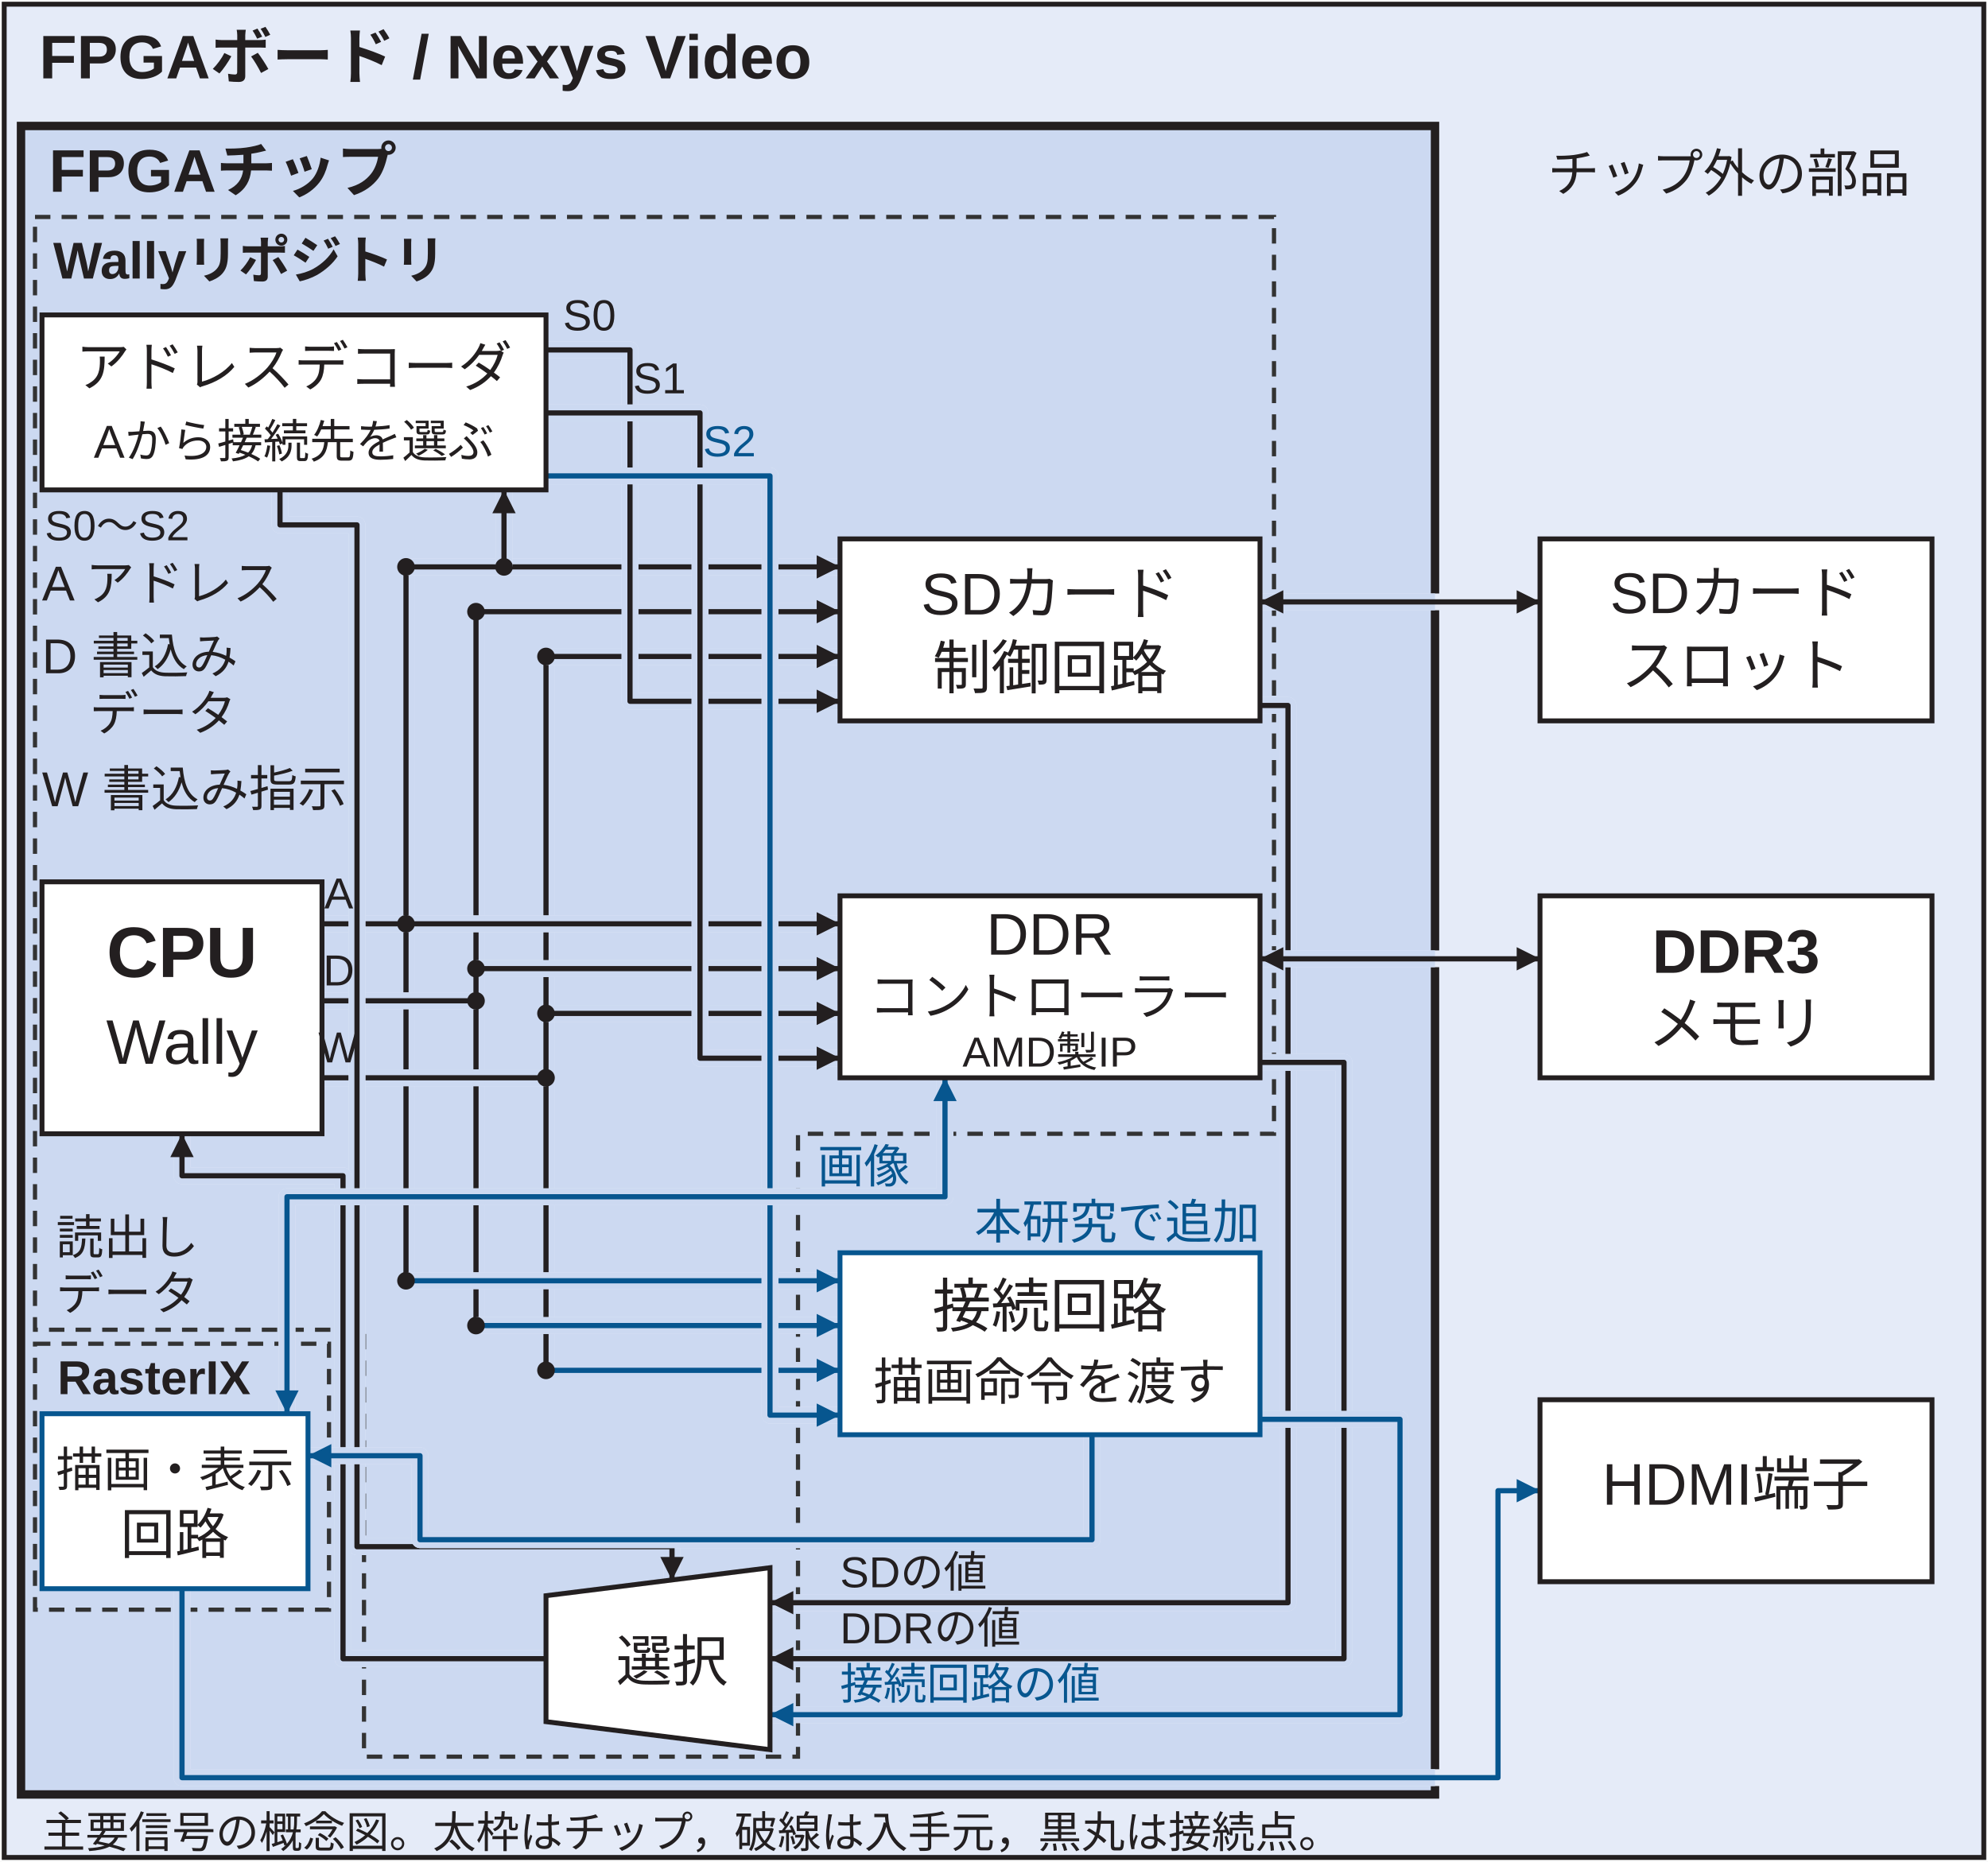
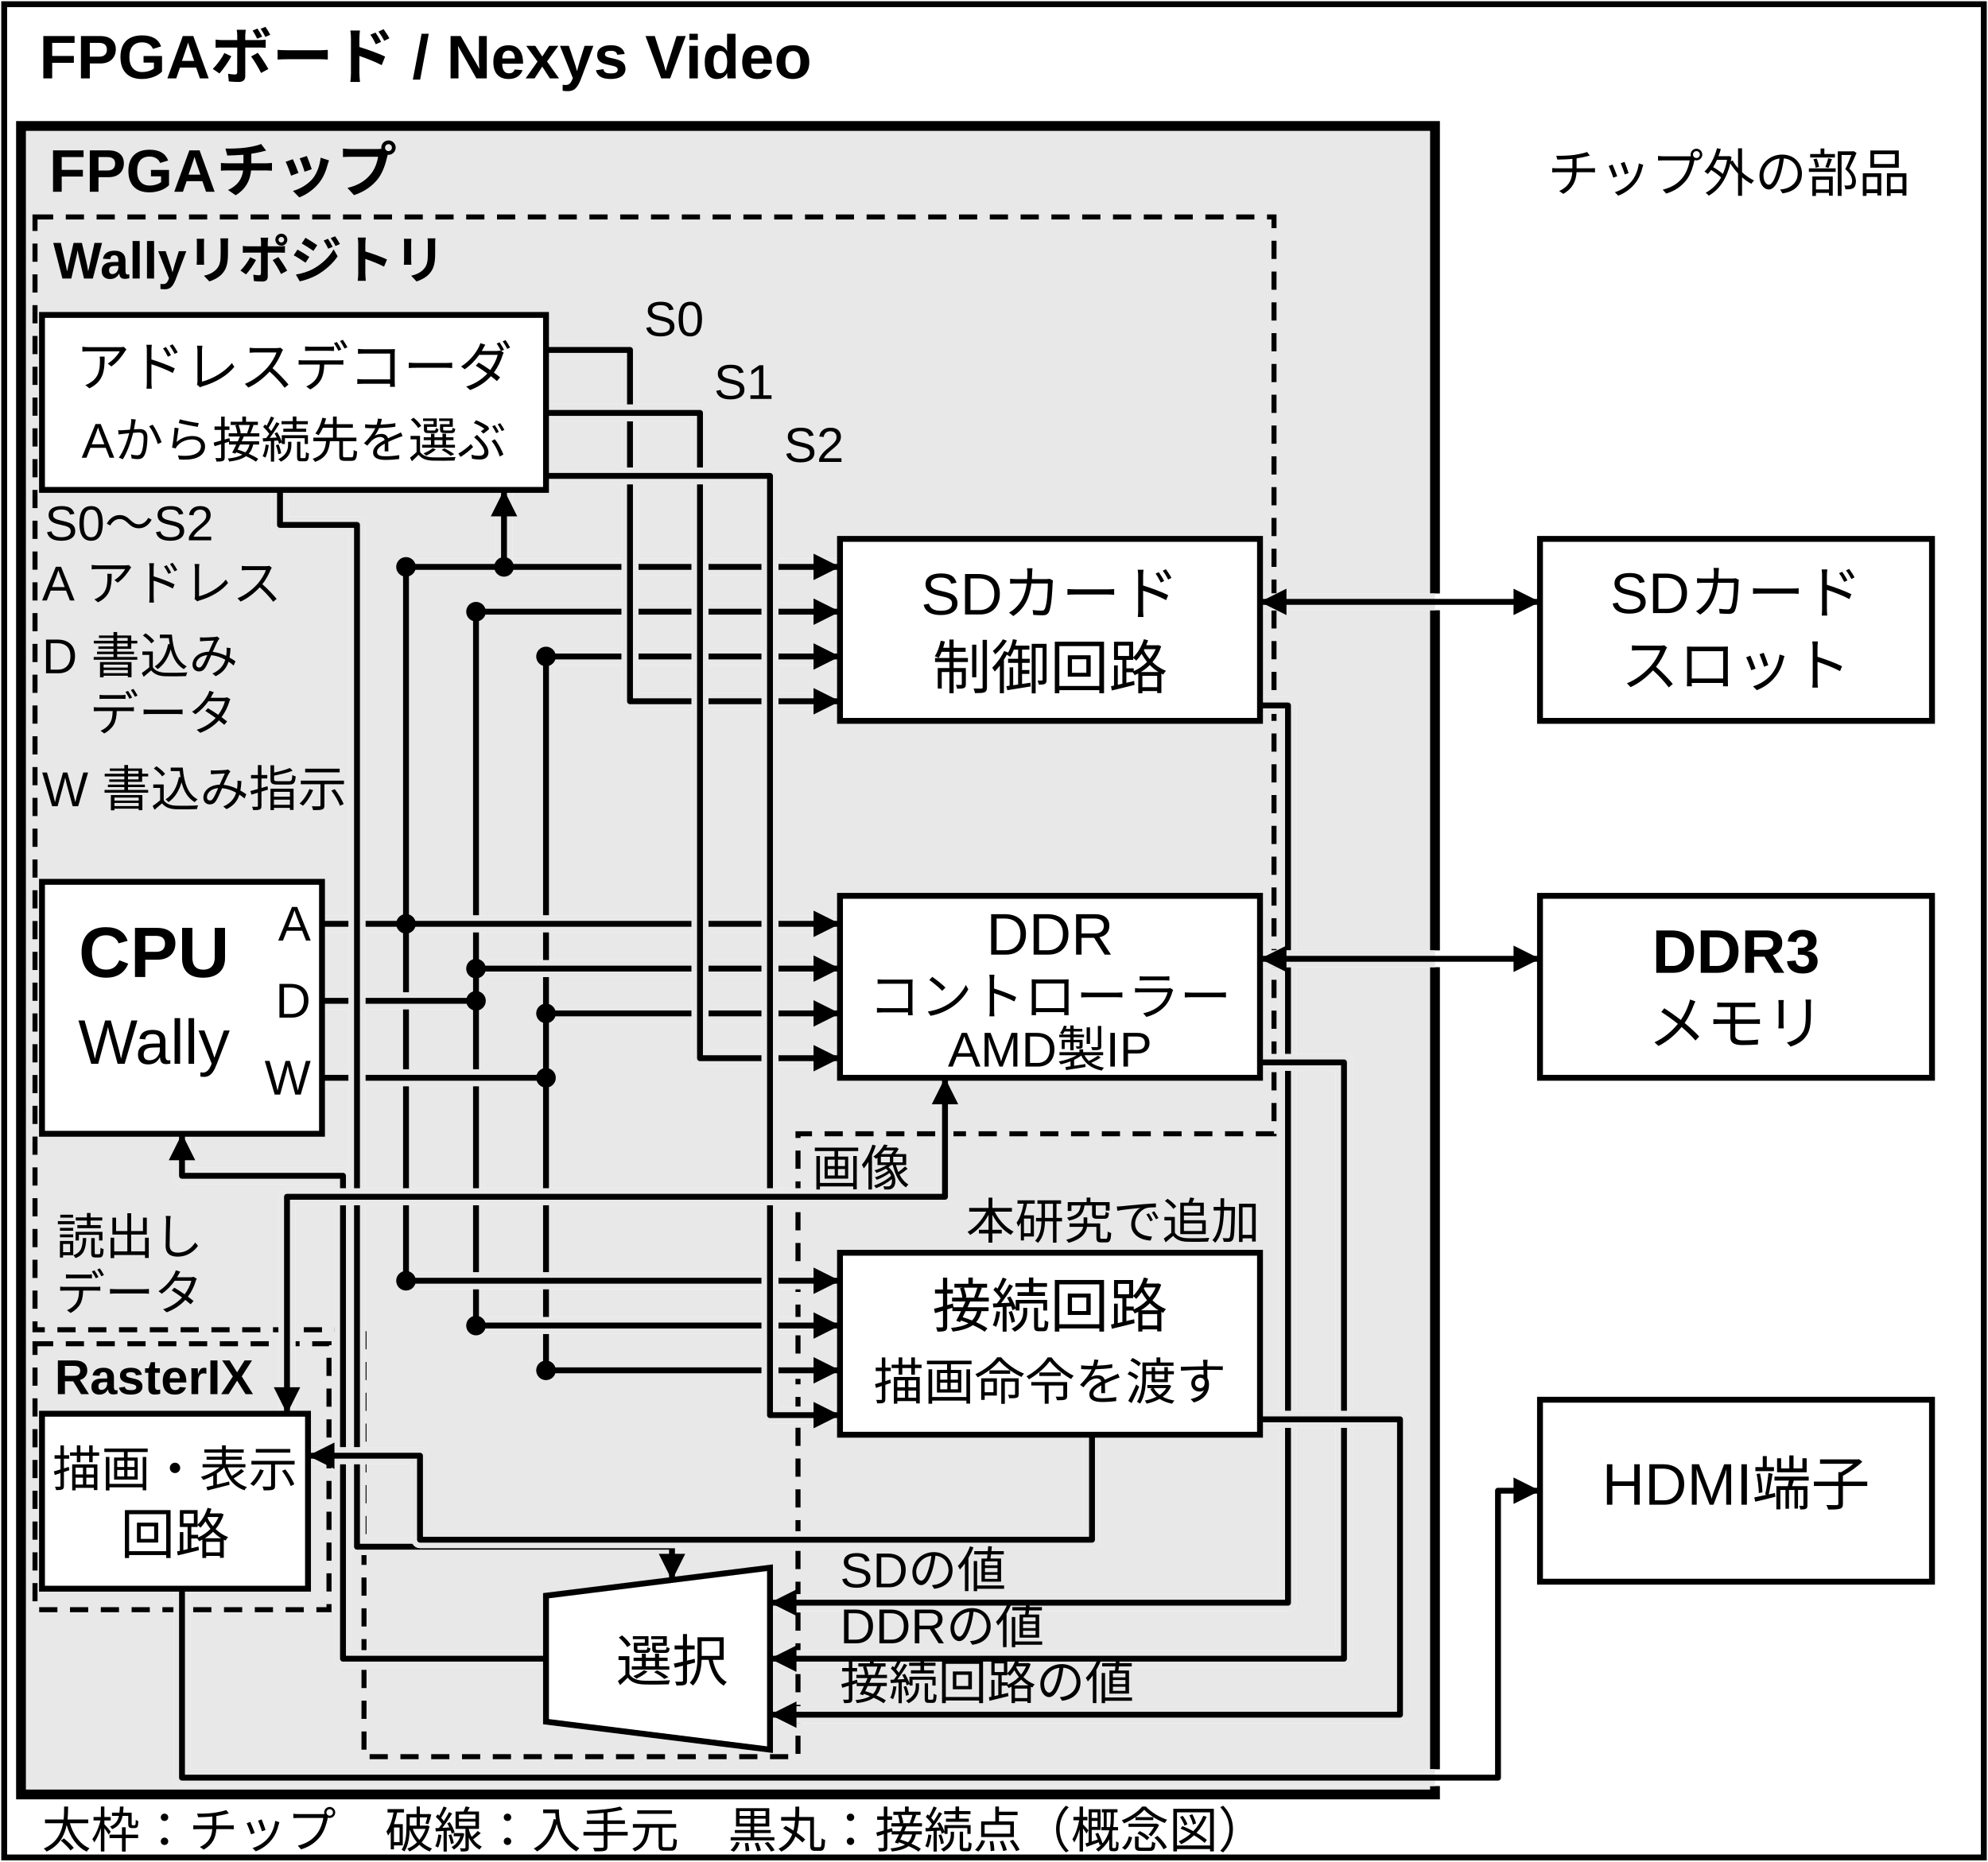
<svg xmlns="http://www.w3.org/2000/svg" width="1420" height="1330" viewBox="0 0 1420 1330" role="img" aria-labelledby="title desc">
  <defs>
    <clipPath id="chip-area" clipPathUnits="userSpaceOnUse">
      <rect x="15" y="-60" width="1010" height="1192" />
    </clipPath>
    <marker id="arrow" viewBox="0 0 10 10" refX="10" refY="5" markerWidth="4.5" markerHeight="4.5" orient="auto-start-reverse">
-       <path d="M0 0L10 5L0 10Z" fill="#231F20" />
+       <path d="M0 0L10 5L0 10Z" fill="#000000" />
    </marker>
    <marker id="blue-arrow" viewBox="0 0 10 10" refX="10" refY="5" markerWidth="4.5" markerHeight="4.5" orient="auto-start-reverse">
-       <path d="M0 0L10 5L0 10Z" fill="#07568F" />
+       <path d="M0 0L10 5L0 10Z" fill="#000000" />
    </marker>
  </defs>
  <rect width="1420" height="1330" fill="white" />
-   <g font-family="Yu Gothic,Arial,sans-serif" fill="#231F20">
-     <rect x="3" y="3" width="1414" height="1324" fill="#E5EBF8" stroke="#231F20" stroke-width="3.5" />
-     <text x="28" y="56" font-size="44" text-anchor="start" fill="#231F20" font-weight="bold">FPGAボード / Nexys Video</text>
-     <rect x="15" y="90" width="1010" height="1192" fill="#CCD9F1" stroke="#231F20" stroke-width="6" />
-     <text x="35" y="137" font-size="43" text-anchor="start" fill="#231F20" font-weight="bold">FPGAチップ</text>
-     <text x="1235" y="137" font-size="37" text-anchor="middle" fill="#231F20">チップ外の部品</text>
+   <g font-family="Yu Gothic,Arial,sans-serif" fill="#000000">
+     <rect x="3" y="3" width="1414" height="1324" fill="#FFFFFF" stroke="#000000" stroke-width="4.2" />
+     <text x="28" y="56" font-size="44.0" text-anchor="start" fill="#000000" font-weight="bold">FPGAボード / Nexys Video</text>
+     <rect x="15" y="90" width="1010" height="1192" fill="#E8E8E8" stroke="#000000" stroke-width="7" />
+     <text x="35" y="137" font-size="43.0" text-anchor="start" fill="#000000" font-weight="bold">FPGAチップ</text>
+     <text x="1235" y="137" font-size="37.0" text-anchor="middle" fill="#000000" font-weight="500">チップ外の部品</text>
    <g transform="translate(0 150)">
-       <path d="M25 5H910V660H570V1105H260V800H25Z" fill="none" stroke="#333" stroke-width="3" stroke-dasharray="11 8" />
-       <text x="38" y="49" font-size="37" text-anchor="start" fill="#231F20" font-weight="bold">Wallyリポジトリ</text>
-       <rect x="25" y="810" width="210" height="190" fill="none" stroke="#333" stroke-width="3" stroke-dasharray="11 8" />
-       <text x="110" y="846" font-size="34" text-anchor="middle" fill="#231F20" font-weight="bold">RasterIX</text>
-       <path d="M290 255L290 765" fill="none" stroke="#E5EBF8" stroke-width="12" stroke-linejoin="round" />
-       <path d="M290 255L290 765" fill="none" stroke="#CCD9F1" stroke-width="12" stroke-linejoin="round" clip-path="url(#chip-area)" />
-       <path data-net="A" d="M290 255L290 765" fill="none" stroke="#231F20" stroke-width="3.7" stroke-linejoin="round" />
-       <path d="M340 287L340 797" fill="none" stroke="#E5EBF8" stroke-width="12" stroke-linejoin="round" />
-       <path d="M340 287L340 797" fill="none" stroke="#CCD9F1" stroke-width="12" stroke-linejoin="round" clip-path="url(#chip-area)" />
-       <path data-net="D" d="M340 287L340 797" fill="none" stroke="#231F20" stroke-width="3.7" stroke-linejoin="round" />
-       <path d="M390 319L390 829" fill="none" stroke="#E5EBF8" stroke-width="12" stroke-linejoin="round" />
-       <path d="M390 319L390 829" fill="none" stroke="#CCD9F1" stroke-width="12" stroke-linejoin="round" clip-path="url(#chip-area)" />
-       <path data-net="W" d="M390 319L390 829" fill="none" stroke="#231F20" stroke-width="3.7" stroke-linejoin="round" />
-       <path d="M290 255L600 255" fill="none" stroke="#E5EBF8" stroke-width="12" stroke-linejoin="round" />
-       <path d="M290 255L600 255" fill="none" stroke="#CCD9F1" stroke-width="12" stroke-linejoin="round" clip-path="url(#chip-area)" />
-       <path data-net="A" d="M290 255L600 255" fill="none" stroke="#231F20" stroke-width="3.7" stroke-linejoin="round" marker-end="url(#arrow)" />
-       <path d="M340 287L600 287" fill="none" stroke="#E5EBF8" stroke-width="12" stroke-linejoin="round" />
-       <path d="M340 287L600 287" fill="none" stroke="#CCD9F1" stroke-width="12" stroke-linejoin="round" clip-path="url(#chip-area)" />
-       <path data-net="D" d="M340 287L600 287" fill="none" stroke="#231F20" stroke-width="3.7" stroke-linejoin="round" marker-end="url(#arrow)" />
-       <path d="M390 319L600 319" fill="none" stroke="#E5EBF8" stroke-width="12" stroke-linejoin="round" />
-       <path d="M390 319L600 319" fill="none" stroke="#CCD9F1" stroke-width="12" stroke-linejoin="round" clip-path="url(#chip-area)" />
-       <path data-net="W" d="M390 319L600 319" fill="none" stroke="#231F20" stroke-width="3.7" stroke-linejoin="round" marker-end="url(#arrow)" />
-       <path d="M290 510L600 510" fill="none" stroke="#E5EBF8" stroke-width="12" stroke-linejoin="round" />
-       <path d="M290 510L600 510" fill="none" stroke="#CCD9F1" stroke-width="12" stroke-linejoin="round" clip-path="url(#chip-area)" />
-       <path data-net="A" d="M290 510L600 510" fill="none" stroke="#231F20" stroke-width="3.7" stroke-linejoin="round" marker-end="url(#arrow)" />
-       <path d="M340 542L600 542" fill="none" stroke="#E5EBF8" stroke-width="12" stroke-linejoin="round" />
-       <path d="M340 542L600 542" fill="none" stroke="#CCD9F1" stroke-width="12" stroke-linejoin="round" clip-path="url(#chip-area)" />
-       <path data-net="D" d="M340 542L600 542" fill="none" stroke="#231F20" stroke-width="3.7" stroke-linejoin="round" marker-end="url(#arrow)" />
-       <path d="M390 574L600 574" fill="none" stroke="#E5EBF8" stroke-width="12" stroke-linejoin="round" />
-       <path d="M390 574L600 574" fill="none" stroke="#CCD9F1" stroke-width="12" stroke-linejoin="round" clip-path="url(#chip-area)" />
-       <path data-net="W" d="M390 574L600 574" fill="none" stroke="#231F20" stroke-width="3.7" stroke-linejoin="round" marker-end="url(#arrow)" />
-       <path d="M290 765L600 765" fill="none" stroke="#E5EBF8" stroke-width="12" stroke-linejoin="round" />
-       <path d="M290 765L600 765" fill="none" stroke="#CCD9F1" stroke-width="12" stroke-linejoin="round" clip-path="url(#chip-area)" />
-       <path data-net="A" d="M290 765L600 765" fill="none" stroke="#07568F" stroke-width="3.7" stroke-linejoin="round" marker-end="url(#blue-arrow)" />
-       <path d="M340 797L600 797" fill="none" stroke="#E5EBF8" stroke-width="12" stroke-linejoin="round" />
-       <path d="M340 797L600 797" fill="none" stroke="#CCD9F1" stroke-width="12" stroke-linejoin="round" clip-path="url(#chip-area)" />
-       <path data-net="D" d="M340 797L600 797" fill="none" stroke="#07568F" stroke-width="3.7" stroke-linejoin="round" marker-end="url(#blue-arrow)" />
-       <path d="M390 829L600 829" fill="none" stroke="#E5EBF8" stroke-width="12" stroke-linejoin="round" />
-       <path d="M390 829L600 829" fill="none" stroke="#CCD9F1" stroke-width="12" stroke-linejoin="round" clip-path="url(#chip-area)" />
-       <path data-net="W" d="M390 829L600 829" fill="none" stroke="#07568F" stroke-width="3.7" stroke-linejoin="round" marker-end="url(#blue-arrow)" />
-       <path d="M230 510L290 510" fill="none" stroke="#E5EBF8" stroke-width="12" stroke-linejoin="round" />
-       <path d="M230 510L290 510" fill="none" stroke="#CCD9F1" stroke-width="12" stroke-linejoin="round" clip-path="url(#chip-area)" />
-       <path data-net="A" d="M230 510L290 510" fill="none" stroke="#231F20" stroke-width="3.7" stroke-linejoin="round" />
-       <path d="M230 565L340 565" fill="none" stroke="#E5EBF8" stroke-width="12" stroke-linejoin="round" />
-       <path d="M230 565L340 565" fill="none" stroke="#CCD9F1" stroke-width="12" stroke-linejoin="round" clip-path="url(#chip-area)" />
-       <path data-net="D" d="M230 565L340 565" fill="none" stroke="#231F20" stroke-width="3.7" stroke-linejoin="round" />
-       <path d="M230 620L390 620" fill="none" stroke="#E5EBF8" stroke-width="12" stroke-linejoin="round" />
-       <path d="M230 620L390 620" fill="none" stroke="#CCD9F1" stroke-width="12" stroke-linejoin="round" clip-path="url(#chip-area)" />
-       <path data-net="W" d="M230 620L390 620" fill="none" stroke="#231F20" stroke-width="3.7" stroke-linejoin="round" />
-       <path d="M360 255L360 200" fill="none" stroke="#E5EBF8" stroke-width="12" stroke-linejoin="round" />
-       <path d="M360 255L360 200" fill="none" stroke="#CCD9F1" stroke-width="12" stroke-linejoin="round" clip-path="url(#chip-area)" />
-       <path data-net="A" d="M360 255L360 200" fill="none" stroke="#231F20" stroke-width="3.7" stroke-linejoin="round" marker-end="url(#arrow)" />
-       <path d="M390 100L450 100L450 351L600 351" fill="none" stroke="#E5EBF8" stroke-width="12" stroke-linejoin="round" />
-       <path d="M390 100L450 100L450 351L600 351" fill="none" stroke="#CCD9F1" stroke-width="12" stroke-linejoin="round" clip-path="url(#chip-area)" />
-       <path data-net="S0" d="M390 100L450 100L450 351L600 351" fill="none" stroke="#231F20" stroke-width="3.7" stroke-linejoin="round" marker-end="url(#arrow)" />
-       <path d="M390 145L500 145L500 606L600 606" fill="none" stroke="#E5EBF8" stroke-width="12" stroke-linejoin="round" />
-       <path d="M390 145L500 145L500 606L600 606" fill="none" stroke="#CCD9F1" stroke-width="12" stroke-linejoin="round" clip-path="url(#chip-area)" />
-       <path data-net="S1" d="M390 145L500 145L500 606L600 606" fill="none" stroke="#231F20" stroke-width="3.7" stroke-linejoin="round" marker-end="url(#arrow)" />
-       <path d="M390 190L550 190L550 861L600 861" fill="none" stroke="#E5EBF8" stroke-width="12" stroke-linejoin="round" />
-       <path d="M390 190L550 190L550 861L600 861" fill="none" stroke="#CCD9F1" stroke-width="12" stroke-linejoin="round" clip-path="url(#chip-area)" />
-       <path data-net="S2" d="M390 190L550 190L550 861L600 861" fill="none" stroke="#07568F" stroke-width="3.7" stroke-linejoin="round" marker-end="url(#blue-arrow)" />
-       <path d="M200 200L200 225L255 225L255 955L480 955L480 979" fill="none" stroke="#E5EBF8" stroke-width="12" stroke-linejoin="round" />
-       <path d="M200 200L200 225L255 225L255 955L480 955L480 979" fill="none" stroke="#CCD9F1" stroke-width="12" stroke-linejoin="round" clip-path="url(#chip-area)" />
-       <path data-net="S0,S1,S2" d="M200 200L200 225L255 225L255 955L480 955L480 979" fill="none" stroke="#231F20" stroke-width="3.7" stroke-linejoin="round" marker-end="url(#arrow)" />
-       <path d="M900 354L920 354L920 995L550 995" fill="none" stroke="#E5EBF8" stroke-width="12" stroke-linejoin="round" />
-       <path d="M900 354L920 354L920 995L550 995" fill="none" stroke="#CCD9F1" stroke-width="12" stroke-linejoin="round" clip-path="url(#chip-area)" />
-       <path data-net="ReadSD" d="M900 354L920 354L920 995L550 995" fill="none" stroke="#231F20" stroke-width="3.7" stroke-linejoin="round" marker-end="url(#arrow)" />
-       <path d="M900 609L960 609L960 1035L550 1035" fill="none" stroke="#E5EBF8" stroke-width="12" stroke-linejoin="round" />
-       <path d="M900 609L960 609L960 1035L550 1035" fill="none" stroke="#CCD9F1" stroke-width="12" stroke-linejoin="round" clip-path="url(#chip-area)" />
-       <path data-net="ReadDDR" d="M900 609L960 609L960 1035L550 1035" fill="none" stroke="#231F20" stroke-width="3.7" stroke-linejoin="round" marker-end="url(#arrow)" />
-       <path d="M900 864L1000 864L1000 1075L550 1075" fill="none" stroke="#E5EBF8" stroke-width="12" stroke-linejoin="round" />
-       <path d="M900 864L1000 864L1000 1075L550 1075" fill="none" stroke="#CCD9F1" stroke-width="12" stroke-linejoin="round" clip-path="url(#chip-area)" />
-       <path data-net="ReadGraphicsPort" d="M900 864L1000 864L1000 1075L550 1075" fill="none" stroke="#07568F" stroke-width="3.7" stroke-linejoin="round" marker-end="url(#blue-arrow)" />
-       <path d="M390 1035L245 1035L245 690L130 690L130 660" fill="none" stroke="#E5EBF8" stroke-width="12" stroke-linejoin="round" />
-       <path d="M390 1035L245 1035L245 690L130 690L130 660" fill="none" stroke="#CCD9F1" stroke-width="12" stroke-linejoin="round" clip-path="url(#chip-area)" />
-       <path data-net="ReadData" d="M390 1035L245 1035L245 690L130 690L130 660" fill="none" stroke="#231F20" stroke-width="3.7" stroke-linejoin="round" marker-end="url(#arrow)" />
-       <path d="M780 875L780 950L300 950L300 890L220 890" fill="none" stroke="#E5EBF8" stroke-width="12" stroke-linejoin="round" />
-       <path d="M780 875L780 950L300 950L300 890L220 890" fill="none" stroke="#CCD9F1" stroke-width="12" stroke-linejoin="round" clip-path="url(#chip-area)" />
-       <path data-net="DrawingCommands" d="M780 875L780 950L300 950L300 890L220 890" fill="none" stroke="#07568F" stroke-width="3.7" stroke-linejoin="round" marker-end="url(#blue-arrow)" />
-       <path d="M205 860L205 705L675 705L675 620" fill="none" stroke="#E5EBF8" stroke-width="12" stroke-linejoin="round" />
-       <path d="M205 860L205 705L675 705L675 620" fill="none" stroke="#CCD9F1" stroke-width="12" stroke-linejoin="round" clip-path="url(#chip-area)" />
-       <path data-net="ImageMemory" d="M205 860L205 705L675 705L675 620" fill="none" stroke="#07568F" stroke-width="3.7" stroke-linejoin="round" marker-end="url(#blue-arrow)" marker-start="url(#blue-arrow)" />
-       <path d="M900 280L1100 280" fill="none" stroke="#E5EBF8" stroke-width="12" stroke-linejoin="round" />
-       <path d="M900 280L1100 280" fill="none" stroke="#CCD9F1" stroke-width="12" stroke-linejoin="round" clip-path="url(#chip-area)" />
-       <path data-net="SDPhysical" d="M900 280L1100 280" fill="none" stroke="#231F20" stroke-width="3.7" stroke-linejoin="round" marker-end="url(#arrow)" marker-start="url(#arrow)" />
-       <path d="M900 535L1100 535" fill="none" stroke="#E5EBF8" stroke-width="12" stroke-linejoin="round" />
-       <path d="M900 535L1100 535" fill="none" stroke="#CCD9F1" stroke-width="12" stroke-linejoin="round" clip-path="url(#chip-area)" />
-       <path data-net="DDRPhysical" d="M900 535L1100 535" fill="none" stroke="#231F20" stroke-width="3.7" stroke-linejoin="round" marker-end="url(#arrow)" marker-start="url(#arrow)" />
-       <path d="M130 985L130 1120L1070 1120L1070 915L1100 915" fill="none" stroke="#E5EBF8" stroke-width="12" stroke-linejoin="round" />
-       <path d="M130 985L130 1120L1070 1120L1070 915L1100 915" fill="none" stroke="#CCD9F1" stroke-width="12" stroke-linejoin="round" clip-path="url(#chip-area)" />
-       <path data-net="Video" d="M130 985L130 1120L1070 1120L1070 915L1100 915" fill="none" stroke="#07568F" stroke-width="3.7" stroke-linejoin="round" marker-end="url(#blue-arrow)" />
-       <circle cx="290" cy="255" r="6.3" fill="#231F20" />
-       <circle cx="290" cy="510" r="6.3" fill="#231F20" />
-       <circle cx="290" cy="765" r="6.3" fill="#231F20" />
-       <circle cx="340" cy="287" r="6.3" fill="#231F20" />
-       <circle cx="340" cy="542" r="6.3" fill="#231F20" />
-       <circle cx="340" cy="565" r="6.3" fill="#231F20" />
-       <circle cx="340" cy="797" r="6.3" fill="#231F20" />
-       <circle cx="390" cy="319" r="6.3" fill="#231F20" />
-       <circle cx="390" cy="574" r="6.3" fill="#231F20" />
-       <circle cx="390" cy="620" r="6.3" fill="#231F20" />
-       <circle cx="390" cy="829" r="6.3" fill="#231F20" />
-       <circle cx="360" cy="255" r="6.3" fill="#231F20" />
-       <rect x="30" y="75" width="360" height="125" fill="white" stroke="#231F20" stroke-width="3.5" />
-       <text x="210" y="126" font-size="39" text-anchor="middle" fill="#231F20">アドレスデコーダ</text>
-       <text x="210" y="177" font-size="33" text-anchor="middle" fill="#231F20">Aから接続先を選ぶ</text>
-       <rect x="30" y="480" width="200" height="180" fill="white" stroke="#231F20" stroke-width="3.5" />
-       <text x="130" y="548" font-size="51" text-anchor="middle" fill="#231F20" font-weight="bold">CPU</text>
-       <text x="130" y="610" font-size="45" text-anchor="middle" fill="#231F20">Wally</text>
-       <rect x="600" y="235" width="300" height="130" fill="white" stroke="#231F20" stroke-width="3.5" />
-       <text x="750" y="289" font-size="42" text-anchor="middle" fill="#231F20">SDカード</text>
-       <text x="750" y="342" font-size="42" text-anchor="middle" fill="#231F20">制御回路</text>
-       <rect x="600" y="490" width="300" height="130" fill="white" stroke="#231F20" stroke-width="3.5" />
-       <text x="750" y="532" font-size="42" text-anchor="middle" fill="#231F20">DDR</text>
-       <text x="750" y="575" font-size="37" text-anchor="middle" fill="#231F20">コントローラー</text>
-       <text x="750" y="612" font-size="30" text-anchor="middle" fill="#231F20">AMD製IP</text>
-       <rect x="600" y="745" width="300" height="130" fill="white" stroke="#07568F" stroke-width="3.5" />
-       <text x="750" y="798" font-size="42" text-anchor="middle" fill="#231F20">接続回路</text>
-       <text x="750" y="850" font-size="36" text-anchor="middle" fill="#231F20">描画命令を渡す</text>
-       <rect x="30" y="860" width="190" height="125" fill="white" stroke="#07568F" stroke-width="3.5" />
-       <text x="125" y="912" font-size="34" text-anchor="middle" fill="#231F20">描画・表示</text>
-       <text x="125" y="960" font-size="39" text-anchor="middle" fill="#231F20">回路</text>
-       <path d="M390 990L550 970V1100L390 1080Z" fill="white" stroke="#231F20" stroke-width="3.5" />
-       <text x="480" y="1051" font-size="40" text-anchor="middle" fill="#231F20">選択</text>
-       <rect x="1100" y="235" width="280" height="130" fill="white" stroke="#231F20" stroke-width="3.5" />
-       <text x="1240" y="288" font-size="41" text-anchor="middle" fill="#231F20">SDカード</text>
-       <text x="1240" y="340" font-size="41" text-anchor="middle" fill="#231F20">スロット</text>
-       <rect x="1100" y="490" width="280" height="130" fill="white" stroke="#231F20" stroke-width="3.5" />
-       <text x="1240" y="545" font-size="44" text-anchor="middle" fill="#231F20" font-weight="bold">DDR3</text>
-       <text x="1240" y="596" font-size="42" text-anchor="middle" fill="#231F20">メモリ</text>
-       <rect x="1100" y="850" width="280" height="130" fill="white" stroke="#231F20" stroke-width="3.5" />
-       <text x="1240" y="925" font-size="42" text-anchor="middle" fill="#231F20">HDMI端子</text>
-       <text x="30" y="279" font-size="35" text-anchor="start" fill="#231F20">A  アドレス</text>
-       <text x="30" y="331" font-size="35" text-anchor="start" fill="#231F20">D  書込み</text>
-       <text x="64" y="372" font-size="35" text-anchor="start" fill="#231F20">データ</text>
-       <text x="30" y="426" font-size="35" text-anchor="start" fill="#231F20">W  書込み指示</text>
-       <text x="242" y="499" font-size="31" text-anchor="middle" fill="#231F20">A</text>
-       <text x="242" y="554" font-size="31" text-anchor="middle" fill="#231F20">D</text>
-       <text x="242" y="609" font-size="31" text-anchor="middle" fill="#231F20">W</text>
-       <text x="440" y="86" font-size="31" text-anchor="end" fill="#231F20">S0</text>
-       <text x="490" y="131" font-size="31" text-anchor="end" fill="#231F20">S1</text>
-       <text x="540" y="176" font-size="31" text-anchor="end" fill="#07568F">S2</text>
-       <text x="32" y="236" font-size="30" text-anchor="start" fill="#231F20">S0〜S2</text>
-       <text x="40" y="746" font-size="34" text-anchor="start" fill="#231F20">読出し</text>
-       <text x="40" y="786" font-size="34" text-anchor="start" fill="#231F20">データ</text>
-       <text x="900" y="735" font-size="34" text-anchor="end" fill="#07568F">本研究で追加</text>
-       <text x="600" y="984" font-size="31" text-anchor="start" fill="#231F20">SDの値</text>
-       <text x="600" y="1024" font-size="31" text-anchor="start" fill="#231F20">DDRの値</text>
-       <text x="600" y="1064" font-size="31" text-anchor="start" fill="#07568F">接続回路の値</text>
-       <text x="650" y="695" font-size="33" text-anchor="end" fill="#07568F">画像</text>
+       <path d="M25 5H910V660H570V1105H260V800H25Z" fill="none" stroke="#000000" stroke-width="3.6" stroke-dasharray="13 9" />
+       <text x="38" y="49" font-size="37.0" text-anchor="start" fill="#000000" font-weight="bold">Wallyリポジトリ</text>
+       <rect x="25" y="810" width="210" height="190" fill="none" stroke="#000000" stroke-width="3.6" stroke-dasharray="13 9" />
+       <text x="110" y="846" font-size="35" text-anchor="middle" fill="#000000" font-weight="bold">RasterIX</text>
+       <path d="M290 255L290 765" fill="none" stroke="#FFFFFF" stroke-width="12" stroke-linejoin="round" />
+       <path d="M290 255L290 765" fill="none" stroke="#E8E8E8" stroke-width="12" stroke-linejoin="round" clip-path="url(#chip-area)" />
+       <path data-net="A" d="M290 255L290 765" fill="none" stroke="#000000" stroke-width="4.2" stroke-linejoin="round" />
+       <path d="M340 287L340 797" fill="none" stroke="#FFFFFF" stroke-width="12" stroke-linejoin="round" />
+       <path d="M340 287L340 797" fill="none" stroke="#E8E8E8" stroke-width="12" stroke-linejoin="round" clip-path="url(#chip-area)" />
+       <path data-net="D" d="M340 287L340 797" fill="none" stroke="#000000" stroke-width="4.2" stroke-linejoin="round" />
+       <path d="M390 319L390 829" fill="none" stroke="#FFFFFF" stroke-width="12" stroke-linejoin="round" />
+       <path d="M390 319L390 829" fill="none" stroke="#E8E8E8" stroke-width="12" stroke-linejoin="round" clip-path="url(#chip-area)" />
+       <path data-net="W" d="M390 319L390 829" fill="none" stroke="#000000" stroke-width="4.2" stroke-linejoin="round" />
+       <path d="M290 255L600 255" fill="none" stroke="#FFFFFF" stroke-width="12" stroke-linejoin="round" />
+       <path d="M290 255L600 255" fill="none" stroke="#E8E8E8" stroke-width="12" stroke-linejoin="round" clip-path="url(#chip-area)" />
+       <path data-net="A" d="M290 255L600 255" fill="none" stroke="#000000" stroke-width="4.2" stroke-linejoin="round" marker-end="url(#arrow)" />
+       <path d="M340 287L600 287" fill="none" stroke="#FFFFFF" stroke-width="12" stroke-linejoin="round" />
+       <path d="M340 287L600 287" fill="none" stroke="#E8E8E8" stroke-width="12" stroke-linejoin="round" clip-path="url(#chip-area)" />
+       <path data-net="D" d="M340 287L600 287" fill="none" stroke="#000000" stroke-width="4.2" stroke-linejoin="round" marker-end="url(#arrow)" />
+       <path d="M390 319L600 319" fill="none" stroke="#FFFFFF" stroke-width="12" stroke-linejoin="round" />
+       <path d="M390 319L600 319" fill="none" stroke="#E8E8E8" stroke-width="12" stroke-linejoin="round" clip-path="url(#chip-area)" />
+       <path data-net="W" d="M390 319L600 319" fill="none" stroke="#000000" stroke-width="4.2" stroke-linejoin="round" marker-end="url(#arrow)" />
+       <path d="M290 510L600 510" fill="none" stroke="#FFFFFF" stroke-width="12" stroke-linejoin="round" />
+       <path d="M290 510L600 510" fill="none" stroke="#E8E8E8" stroke-width="12" stroke-linejoin="round" clip-path="url(#chip-area)" />
+       <path data-net="A" d="M290 510L600 510" fill="none" stroke="#000000" stroke-width="4.2" stroke-linejoin="round" marker-end="url(#arrow)" />
+       <path d="M340 542L600 542" fill="none" stroke="#FFFFFF" stroke-width="12" stroke-linejoin="round" />
+       <path d="M340 542L600 542" fill="none" stroke="#E8E8E8" stroke-width="12" stroke-linejoin="round" clip-path="url(#chip-area)" />
+       <path data-net="D" d="M340 542L600 542" fill="none" stroke="#000000" stroke-width="4.2" stroke-linejoin="round" marker-end="url(#arrow)" />
+       <path d="M390 574L600 574" fill="none" stroke="#FFFFFF" stroke-width="12" stroke-linejoin="round" />
+       <path d="M390 574L600 574" fill="none" stroke="#E8E8E8" stroke-width="12" stroke-linejoin="round" clip-path="url(#chip-area)" />
+       <path data-net="W" d="M390 574L600 574" fill="none" stroke="#000000" stroke-width="4.2" stroke-linejoin="round" marker-end="url(#arrow)" />
+       <path d="M290 765L600 765" fill="none" stroke="#FFFFFF" stroke-width="12" stroke-linejoin="round" />
+       <path d="M290 765L600 765" fill="none" stroke="#E8E8E8" stroke-width="12" stroke-linejoin="round" clip-path="url(#chip-area)" />
+       <path data-net="A" d="M290 765L600 765" fill="none" stroke="#000000" stroke-width="4.2" stroke-linejoin="round" marker-end="url(#blue-arrow)" />
+       <path d="M340 797L600 797" fill="none" stroke="#FFFFFF" stroke-width="12" stroke-linejoin="round" />
+       <path d="M340 797L600 797" fill="none" stroke="#E8E8E8" stroke-width="12" stroke-linejoin="round" clip-path="url(#chip-area)" />
+       <path data-net="D" d="M340 797L600 797" fill="none" stroke="#000000" stroke-width="4.2" stroke-linejoin="round" marker-end="url(#blue-arrow)" />
+       <path d="M390 829L600 829" fill="none" stroke="#FFFFFF" stroke-width="12" stroke-linejoin="round" />
+       <path d="M390 829L600 829" fill="none" stroke="#E8E8E8" stroke-width="12" stroke-linejoin="round" clip-path="url(#chip-area)" />
+       <path data-net="W" d="M390 829L600 829" fill="none" stroke="#000000" stroke-width="4.2" stroke-linejoin="round" marker-end="url(#blue-arrow)" />
+       <path d="M230 510L290 510" fill="none" stroke="#FFFFFF" stroke-width="12" stroke-linejoin="round" />
+       <path d="M230 510L290 510" fill="none" stroke="#E8E8E8" stroke-width="12" stroke-linejoin="round" clip-path="url(#chip-area)" />
+       <path data-net="A" d="M230 510L290 510" fill="none" stroke="#000000" stroke-width="4.2" stroke-linejoin="round" />
+       <path d="M230 565L340 565" fill="none" stroke="#FFFFFF" stroke-width="12" stroke-linejoin="round" />
+       <path d="M230 565L340 565" fill="none" stroke="#E8E8E8" stroke-width="12" stroke-linejoin="round" clip-path="url(#chip-area)" />
+       <path data-net="D" d="M230 565L340 565" fill="none" stroke="#000000" stroke-width="4.2" stroke-linejoin="round" />
+       <path d="M230 620L390 620" fill="none" stroke="#FFFFFF" stroke-width="12" stroke-linejoin="round" />
+       <path d="M230 620L390 620" fill="none" stroke="#E8E8E8" stroke-width="12" stroke-linejoin="round" clip-path="url(#chip-area)" />
+       <path data-net="W" d="M230 620L390 620" fill="none" stroke="#000000" stroke-width="4.2" stroke-linejoin="round" />
+       <path d="M360 255L360 200" fill="none" stroke="#FFFFFF" stroke-width="12" stroke-linejoin="round" />
+       <path d="M360 255L360 200" fill="none" stroke="#E8E8E8" stroke-width="12" stroke-linejoin="round" clip-path="url(#chip-area)" />
+       <path data-net="A" d="M360 255L360 200" fill="none" stroke="#000000" stroke-width="4.2" stroke-linejoin="round" marker-end="url(#arrow)" />
+       <path d="M390 100L450 100L450 351L600 351" fill="none" stroke="#FFFFFF" stroke-width="12" stroke-linejoin="round" />
+       <path d="M390 100L450 100L450 351L600 351" fill="none" stroke="#E8E8E8" stroke-width="12" stroke-linejoin="round" clip-path="url(#chip-area)" />
+       <path data-net="S0" d="M390 100L450 100L450 351L600 351" fill="none" stroke="#000000" stroke-width="4.2" stroke-linejoin="round" marker-end="url(#arrow)" />
+       <path d="M390 145L500 145L500 606L600 606" fill="none" stroke="#FFFFFF" stroke-width="12" stroke-linejoin="round" />
+       <path d="M390 145L500 145L500 606L600 606" fill="none" stroke="#E8E8E8" stroke-width="12" stroke-linejoin="round" clip-path="url(#chip-area)" />
+       <path data-net="S1" d="M390 145L500 145L500 606L600 606" fill="none" stroke="#000000" stroke-width="4.2" stroke-linejoin="round" marker-end="url(#arrow)" />
+       <path d="M390 190L550 190L550 861L600 861" fill="none" stroke="#FFFFFF" stroke-width="12" stroke-linejoin="round" />
+       <path d="M390 190L550 190L550 861L600 861" fill="none" stroke="#E8E8E8" stroke-width="12" stroke-linejoin="round" clip-path="url(#chip-area)" />
+       <path data-net="S2" d="M390 190L550 190L550 861L600 861" fill="none" stroke="#000000" stroke-width="4.2" stroke-linejoin="round" marker-end="url(#blue-arrow)" />
+       <path d="M200 200L200 225L255 225L255 955L480 955L480 979" fill="none" stroke="#FFFFFF" stroke-width="12" stroke-linejoin="round" />
+       <path d="M200 200L200 225L255 225L255 955L480 955L480 979" fill="none" stroke="#E8E8E8" stroke-width="12" stroke-linejoin="round" clip-path="url(#chip-area)" />
+       <path data-net="S0,S1,S2" d="M200 200L200 225L255 225L255 955L480 955L480 979" fill="none" stroke="#000000" stroke-width="4.2" stroke-linejoin="round" marker-end="url(#arrow)" />
+       <path d="M900 354L920 354L920 995L550 995" fill="none" stroke="#FFFFFF" stroke-width="12" stroke-linejoin="round" />
+       <path d="M900 354L920 354L920 995L550 995" fill="none" stroke="#E8E8E8" stroke-width="12" stroke-linejoin="round" clip-path="url(#chip-area)" />
+       <path data-net="ReadSD" d="M900 354L920 354L920 995L550 995" fill="none" stroke="#000000" stroke-width="4.2" stroke-linejoin="round" marker-end="url(#arrow)" />
+       <path d="M900 609L960 609L960 1035L550 1035" fill="none" stroke="#FFFFFF" stroke-width="12" stroke-linejoin="round" />
+       <path d="M900 609L960 609L960 1035L550 1035" fill="none" stroke="#E8E8E8" stroke-width="12" stroke-linejoin="round" clip-path="url(#chip-area)" />
+       <path data-net="ReadDDR" d="M900 609L960 609L960 1035L550 1035" fill="none" stroke="#000000" stroke-width="4.2" stroke-linejoin="round" marker-end="url(#arrow)" />
+       <path d="M900 864L1000 864L1000 1075L550 1075" fill="none" stroke="#FFFFFF" stroke-width="12" stroke-linejoin="round" />
+       <path d="M900 864L1000 864L1000 1075L550 1075" fill="none" stroke="#E8E8E8" stroke-width="12" stroke-linejoin="round" clip-path="url(#chip-area)" />
+       <path data-net="ReadGraphicsPort" d="M900 864L1000 864L1000 1075L550 1075" fill="none" stroke="#000000" stroke-width="4.2" stroke-linejoin="round" marker-end="url(#blue-arrow)" />
+       <path d="M390 1035L245 1035L245 690L130 690L130 660" fill="none" stroke="#FFFFFF" stroke-width="12" stroke-linejoin="round" />
+       <path d="M390 1035L245 1035L245 690L130 690L130 660" fill="none" stroke="#E8E8E8" stroke-width="12" stroke-linejoin="round" clip-path="url(#chip-area)" />
+       <path data-net="ReadData" d="M390 1035L245 1035L245 690L130 690L130 660" fill="none" stroke="#000000" stroke-width="4.2" stroke-linejoin="round" marker-end="url(#arrow)" />
+       <path d="M780 875L780 950L300 950L300 890L220 890" fill="none" stroke="#FFFFFF" stroke-width="12" stroke-linejoin="round" />
+       <path d="M780 875L780 950L300 950L300 890L220 890" fill="none" stroke="#E8E8E8" stroke-width="12" stroke-linejoin="round" clip-path="url(#chip-area)" />
+       <path data-net="DrawingCommands" d="M780 875L780 950L300 950L300 890L220 890" fill="none" stroke="#000000" stroke-width="4.2" stroke-linejoin="round" marker-end="url(#blue-arrow)" />
+       <path d="M205 860L205 705L675 705L675 620" fill="none" stroke="#FFFFFF" stroke-width="12" stroke-linejoin="round" />
+       <path d="M205 860L205 705L675 705L675 620" fill="none" stroke="#E8E8E8" stroke-width="12" stroke-linejoin="round" clip-path="url(#chip-area)" />
+       <path data-net="ImageMemory" d="M205 860L205 705L675 705L675 620" fill="none" stroke="#000000" stroke-width="4.2" stroke-linejoin="round" marker-end="url(#blue-arrow)" marker-start="url(#blue-arrow)" />
+       <path d="M900 280L1100 280" fill="none" stroke="#FFFFFF" stroke-width="12" stroke-linejoin="round" />
+       <path d="M900 280L1100 280" fill="none" stroke="#E8E8E8" stroke-width="12" stroke-linejoin="round" clip-path="url(#chip-area)" />
+       <path data-net="SDPhysical" d="M900 280L1100 280" fill="none" stroke="#000000" stroke-width="4.2" stroke-linejoin="round" marker-end="url(#arrow)" marker-start="url(#arrow)" />
+       <path d="M900 535L1100 535" fill="none" stroke="#FFFFFF" stroke-width="12" stroke-linejoin="round" />
+       <path d="M900 535L1100 535" fill="none" stroke="#E8E8E8" stroke-width="12" stroke-linejoin="round" clip-path="url(#chip-area)" />
+       <path data-net="DDRPhysical" d="M900 535L1100 535" fill="none" stroke="#000000" stroke-width="4.2" stroke-linejoin="round" marker-end="url(#arrow)" marker-start="url(#arrow)" />
+       <path d="M130 985L130 1120L1070 1120L1070 915L1100 915" fill="none" stroke="#FFFFFF" stroke-width="12" stroke-linejoin="round" />
+       <path d="M130 985L130 1120L1070 1120L1070 915L1100 915" fill="none" stroke="#E8E8E8" stroke-width="12" stroke-linejoin="round" clip-path="url(#chip-area)" />
+       <path data-net="Video" d="M130 985L130 1120L1070 1120L1070 915L1100 915" fill="none" stroke="#000000" stroke-width="4.2" stroke-linejoin="round" marker-end="url(#blue-arrow)" />
+       <circle cx="290" cy="255" r="7" fill="#000000" />
+       <circle cx="290" cy="510" r="7" fill="#000000" />
+       <circle cx="290" cy="765" r="7" fill="#000000" />
+       <circle cx="340" cy="287" r="7" fill="#000000" />
+       <circle cx="340" cy="542" r="7" fill="#000000" />
+       <circle cx="340" cy="565" r="7" fill="#000000" />
+       <circle cx="340" cy="797" r="7" fill="#000000" />
+       <circle cx="390" cy="319" r="7" fill="#000000" />
+       <circle cx="390" cy="574" r="7" fill="#000000" />
+       <circle cx="390" cy="620" r="7" fill="#000000" />
+       <circle cx="390" cy="829" r="7" fill="#000000" />
+       <circle cx="360" cy="255" r="7" fill="#000000" />
+       <rect x="30" y="75" width="360" height="125" fill="white" stroke="#000000" stroke-width="4.2" />
+       <text x="210" y="126" font-size="39.0" text-anchor="middle" fill="#000000" font-weight="500">アドレスデコーダ</text>
+       <text x="210" y="177" font-size="35" text-anchor="middle" fill="#000000" font-weight="500">Aから接続先を選ぶ</text>
+       <rect x="30" y="480" width="200" height="180" fill="white" stroke="#000000" stroke-width="4.2" />
+       <text x="110" y="548" font-size="51.0" text-anchor="middle" fill="#000000" font-weight="bold">CPU</text>
+       <text x="110" y="610" font-size="45.0" text-anchor="middle" fill="#000000" font-weight="500">Wally</text>
+       <rect x="600" y="235" width="300" height="130" fill="white" stroke="#000000" stroke-width="4.2" />
+       <text x="750" y="289" font-size="42.0" text-anchor="middle" fill="#000000" font-weight="500">SDカード</text>
+       <text x="750" y="342" font-size="42.0" text-anchor="middle" fill="#000000" font-weight="500">制御回路</text>
+       <rect x="600" y="490" width="300" height="130" fill="white" stroke="#000000" stroke-width="4.2" />
+       <text x="750" y="532" font-size="42.0" text-anchor="middle" fill="#000000" font-weight="500">DDR</text>
+       <text x="750" y="575" font-size="37.0" text-anchor="middle" fill="#000000" font-weight="500">コントローラー</text>
+       <text x="750" y="612" font-size="35" text-anchor="middle" fill="#000000" font-weight="500">AMD製IP</text>
+       <rect x="600" y="745" width="300" height="130" fill="white" stroke="#000000" stroke-width="4.2" />
+       <text x="750" y="798" font-size="42.0" text-anchor="middle" fill="#000000" font-weight="500">接続回路</text>
+       <text x="750" y="850" font-size="36.0" text-anchor="middle" fill="#000000" font-weight="500">描画命令を渡す</text>
+       <rect x="30" y="860" width="190" height="125" fill="white" stroke="#000000" stroke-width="4.2" />
+       <text x="125" y="912" font-size="35" text-anchor="middle" fill="#000000" font-weight="500">描画・表示</text>
+       <text x="125" y="960" font-size="39.0" text-anchor="middle" fill="#000000" font-weight="500">回路</text>
+       <path d="M390 990L550 970V1100L390 1080Z" fill="white" stroke="#000000" stroke-width="4.2" />
+       <text x="480" y="1051" font-size="40.0" text-anchor="middle" fill="#000000" font-weight="500">選択</text>
+       <rect x="1100" y="235" width="280" height="130" fill="white" stroke="#000000" stroke-width="4.2" />
+       <text x="1240" y="288" font-size="41.0" text-anchor="middle" fill="#000000" font-weight="500">SDカード</text>
+       <text x="1240" y="340" font-size="41.0" text-anchor="middle" fill="#000000" font-weight="500">スロット</text>
+       <rect x="1100" y="490" width="280" height="130" fill="white" stroke="#000000" stroke-width="4.2" />
+       <text x="1240" y="545" font-size="44.0" text-anchor="middle" fill="#000000" font-weight="bold">DDR3</text>
+       <text x="1240" y="596" font-size="42.0" text-anchor="middle" fill="#000000" font-weight="500">メモリ</text>
+       <rect x="1100" y="850" width="280" height="130" fill="white" stroke="#000000" stroke-width="4.2" />
+       <text x="1240" y="925" font-size="42.0" text-anchor="middle" fill="#000000" font-weight="500">HDMI端子</text>
+       <text x="30" y="279" font-size="35" text-anchor="start" fill="#000000" font-weight="500">A  アドレス</text>
+       <text x="30" y="331" font-size="35" text-anchor="start" fill="#000000" font-weight="500">D  書込み</text>
+       <text x="64" y="372" font-size="35" text-anchor="start" fill="#000000" font-weight="500">データ</text>
+       <text x="30" y="426" font-size="35" text-anchor="start" fill="#000000" font-weight="500">W  書込み指示</text>
+       <text x="222" y="522" font-size="35" text-anchor="end" fill="#000000" font-weight="500">A</text>
+       <text x="222" y="577" font-size="35" text-anchor="end" fill="#000000" font-weight="500">D</text>
+       <text x="222" y="632" font-size="35" text-anchor="end" fill="#000000" font-weight="500">W</text>
+       <text x="460" y="90" font-size="35" text-anchor="start" fill="#000000" font-weight="500">S0</text>
+       <text x="510" y="135" font-size="35" text-anchor="start" fill="#000000" font-weight="500">S1</text>
+       <text x="560" y="180" font-size="35" text-anchor="start" fill="#000000" font-weight="500">S2</text>
+       <text x="32" y="236" font-size="35" text-anchor="start" fill="#000000" font-weight="500">S0〜S2</text>
+       <text x="40" y="746" font-size="35" text-anchor="start" fill="#000000" font-weight="500">読出し</text>
+       <text x="40" y="786" font-size="35" text-anchor="start" fill="#000000" font-weight="500">データ</text>
+       <text x="900" y="735" font-size="35" text-anchor="end" fill="#000000" font-weight="500">本研究で追加</text>
+       <text x="600" y="984" font-size="35" text-anchor="start" fill="#000000" font-weight="500">SDの値</text>
+       <text x="600" y="1024" font-size="35" text-anchor="start" fill="#000000" font-weight="500">DDRの値</text>
+       <text x="600" y="1064" font-size="35" text-anchor="start" fill="#000000" font-weight="500">接続回路の値</text>
+       <text x="650" y="697" font-size="35" text-anchor="end" fill="#000000" font-weight="500">画像</text>
    </g>
-     <text x="30" y="1320" font-size="31" text-anchor="start" fill="#231F20">主要信号の概念図。太枠はチップ，破線は入手元，黒丸は接続点。</text>
+     <text x="30" y="1320" font-size="35" text-anchor="start" fill="#000000" font-weight="500">太枠：チップ　破線：入手元　黒丸：接続点（概念図）</text>
  </g>
</svg>
